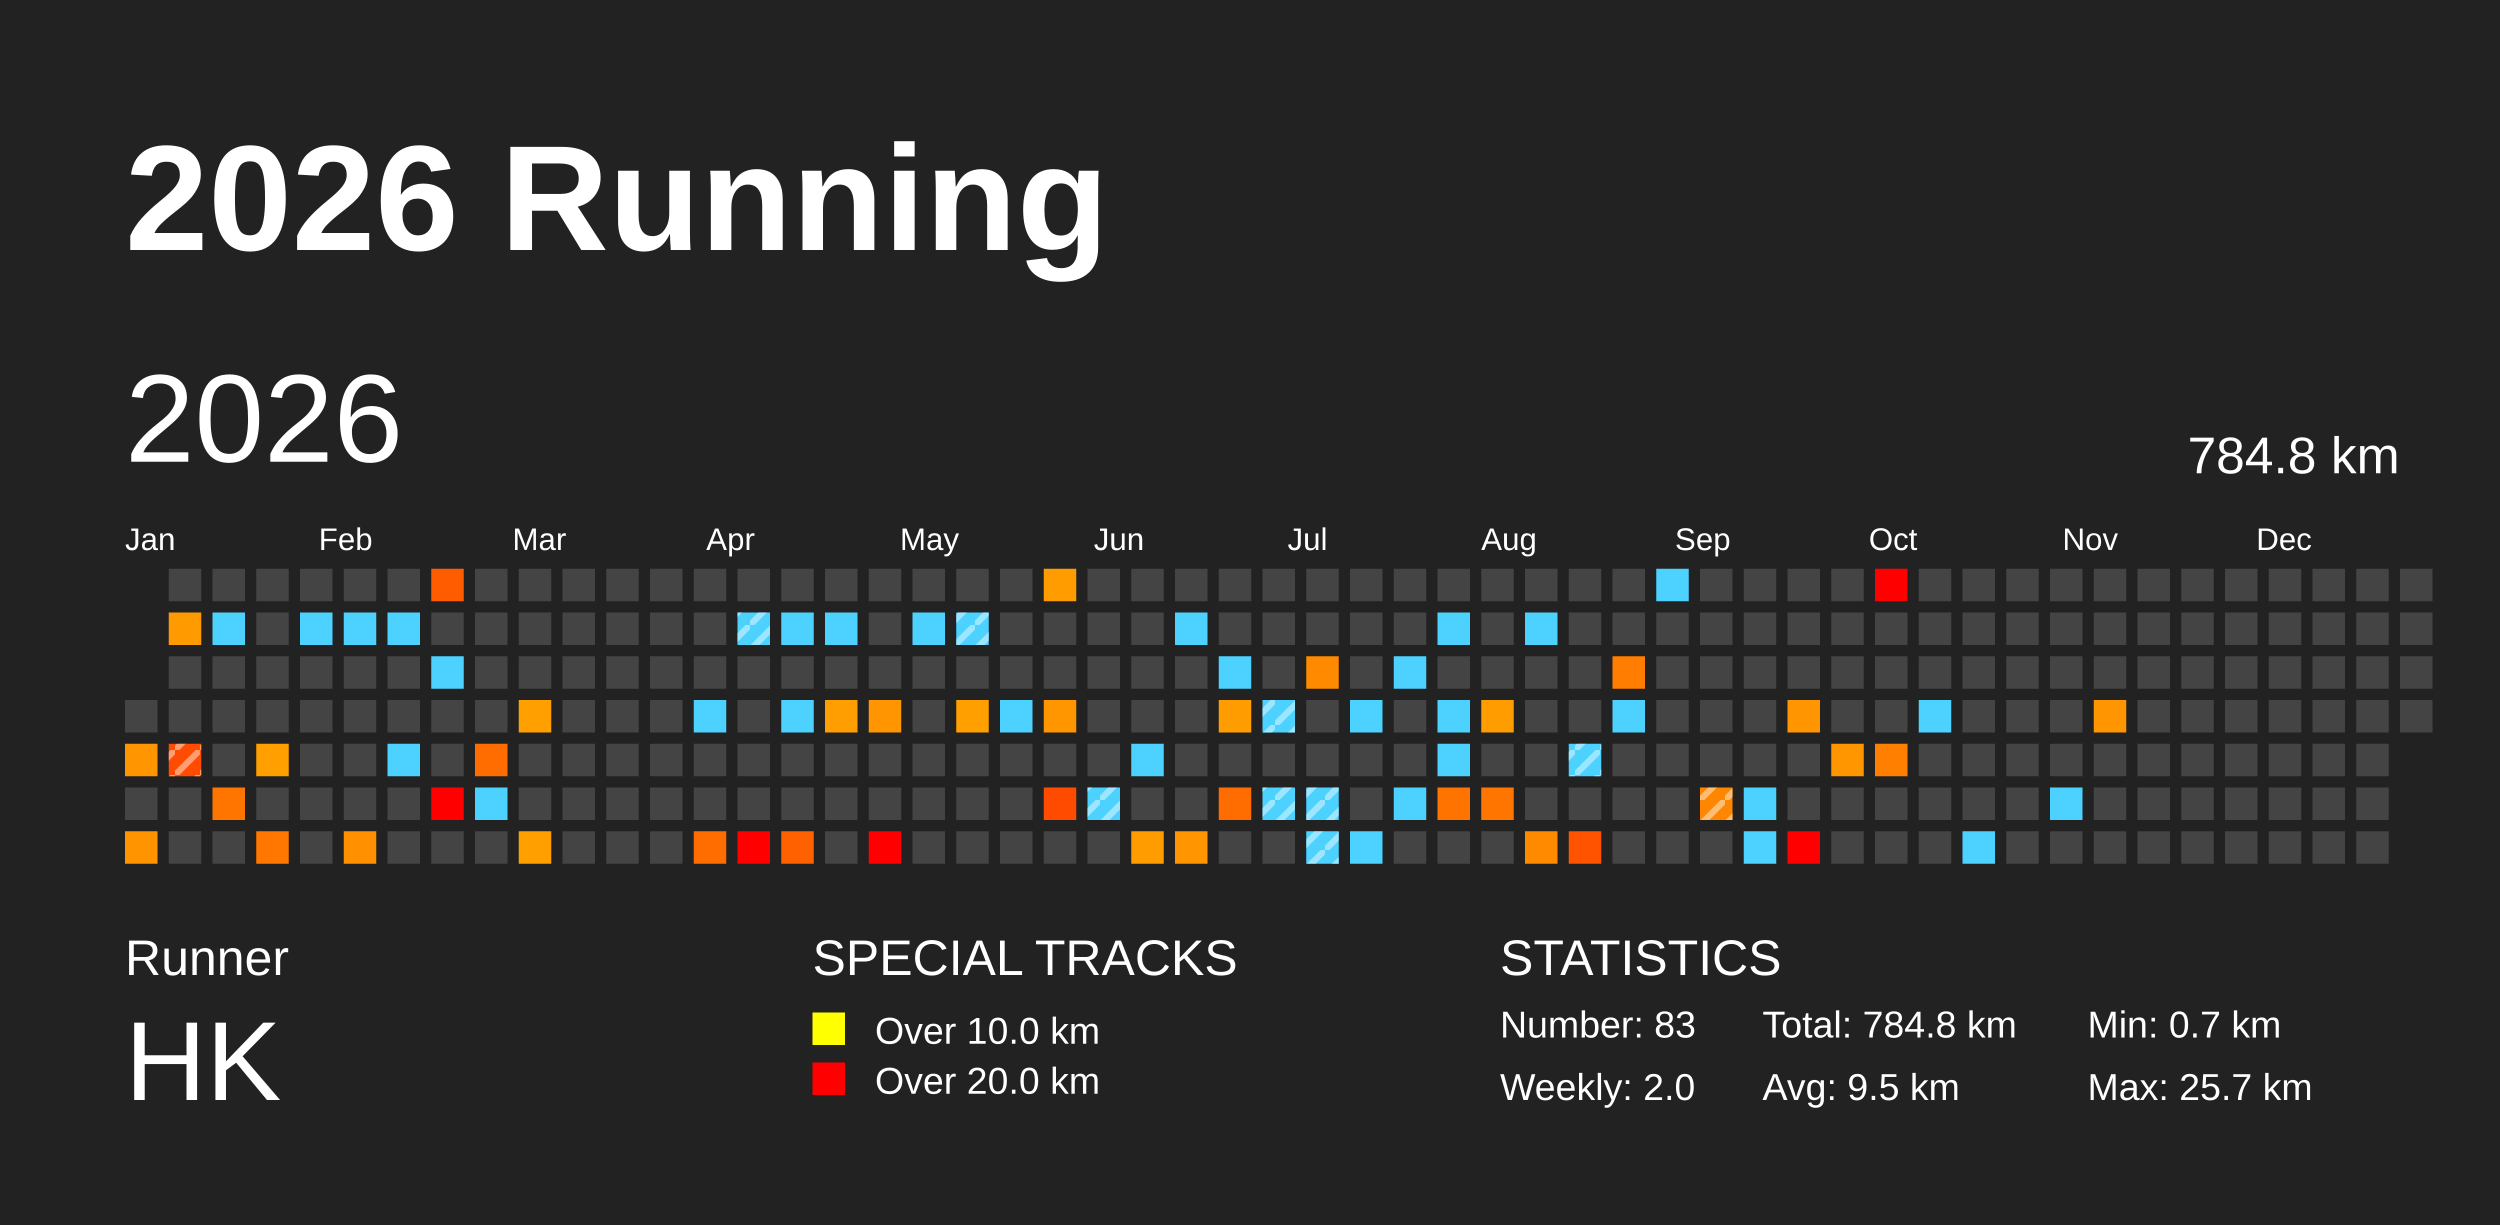
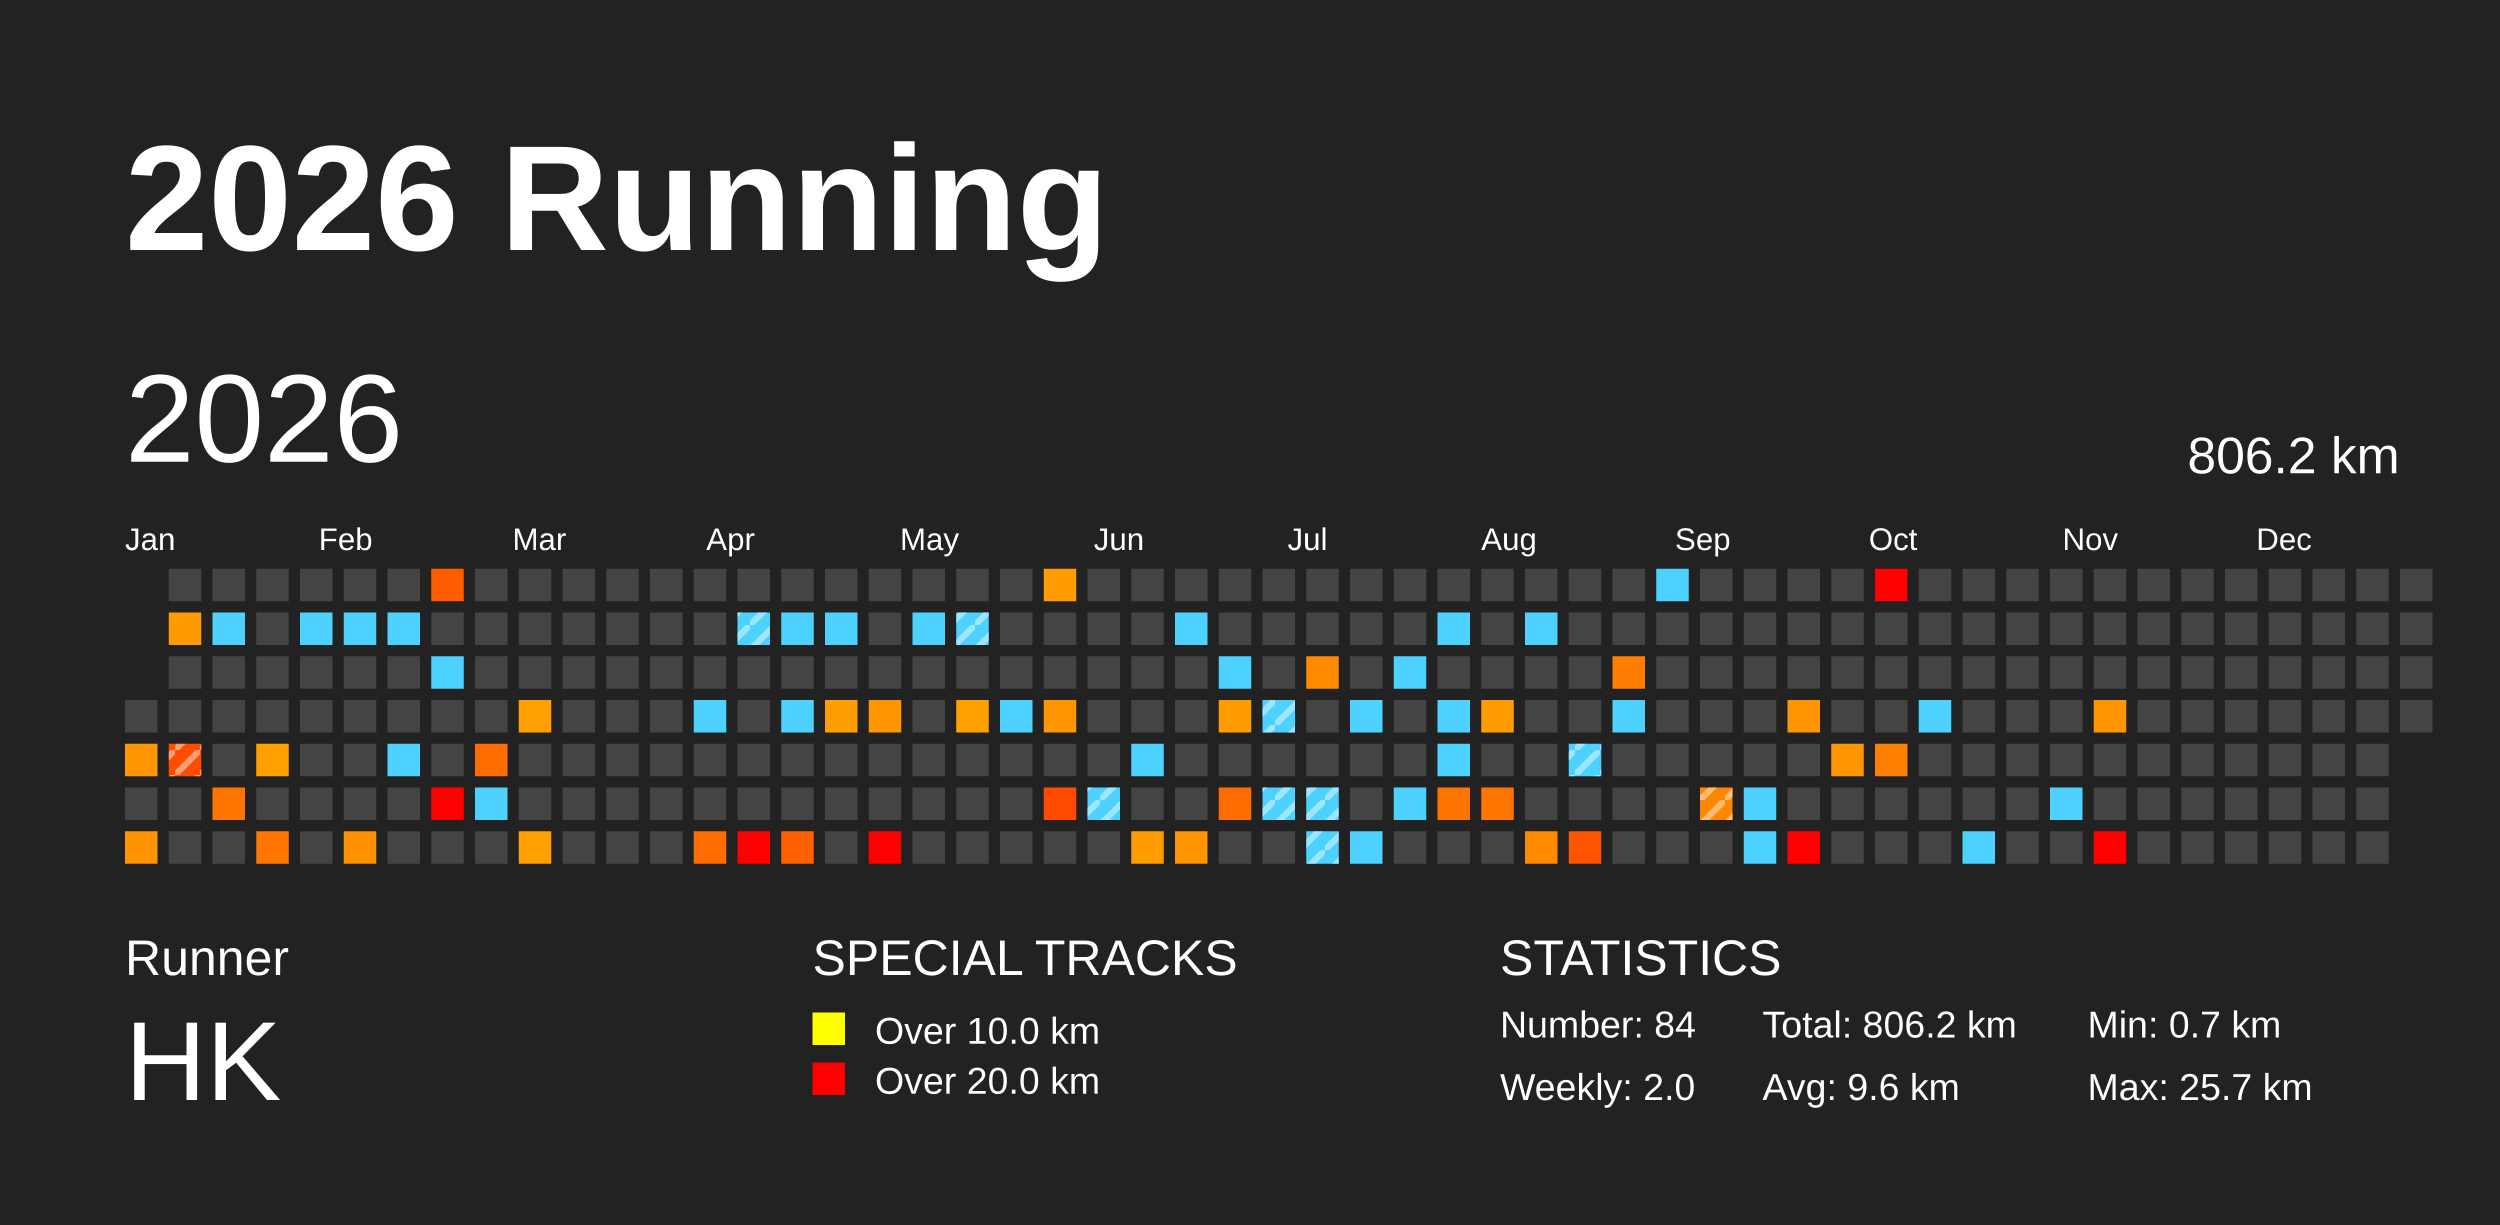
<svg xmlns="http://www.w3.org/2000/svg" baseProfile="full" height="98mm" version="1.1" viewBox="0,0,200,98" width="200mm">
  <defs>
    <pattern height="2" id="indoor-stripe" patternUnits="userSpaceOnUse" width="2">
      <line stroke="white" stroke-opacity="0.45" stroke-width="0.5" x1="0" x2="2" y1="2" y2="0" />
    </pattern>
  </defs>
  <rect fill="#222222" height="98" width="200" x="0" y="0" />
  <text fill="#FFFFFF" style="font-size:12px; font-family:Arial; font-weight:bold;" x="10" y="20">2026 Running</text>
  <text fill="#FFFFFF" style="font-size:4px; font-family:Arial" x="10" y="78">Runner</text>
  <text fill="#FFFFFF" style="font-size:9px; font-family:Arial" x="10" y="88">HK</text>
  <text fill="#FFFFFF" style="font-size:4px; font-family:Arial" x="65" y="78">SPECIAL TRACKS</text>
  <rect fill="yellow" height="2.6" width="2.6" x="65" y="81" />
  <text fill="#FFFFFF" style="font-size:3px; font-family:Arial" x="70" y="83.5">Over 10.0 km</text>
  <rect fill="red" height="2.6" width="2.6" x="65" y="85" />
  <text fill="#FFFFFF" style="font-size:3px; font-family:Arial" x="70" y="87.5">Over 20.0 km</text>
  <text fill="#FFFFFF" style="font-size:4px; font-family:Arial" x="120" y="78">STATISTICS</text>
-   <text fill="#FFFFFF" style="font-size:3px; font-family:Arial" x="120" y="83">Number: 83</text>
+   <text fill="#FFFFFF" style="font-size:3px; font-family:Arial" x="120" y="83">Number: 84</text>
  <text fill="#FFFFFF" style="font-size:3px; font-family:Arial" x="120" y="88">Weekly: 2.0</text>
-   <text fill="#FFFFFF" style="font-size:3px; font-family:Arial" x="141" y="83">Total: 784.8 km</text>
-   <text fill="#FFFFFF" style="font-size:3px; font-family:Arial" x="141" y="88">Avg: 9.5 km</text>
+   <text fill="#FFFFFF" style="font-size:3px; font-family:Arial" x="141" y="83">Total: 806.2 km</text>
+   <text fill="#FFFFFF" style="font-size:3px; font-family:Arial" x="141" y="88">Avg: 9.6 km</text>
  <text fill="#FFFFFF" style="font-size:3px; font-family:Arial" x="167" y="83">Min: 0.7 km</text>
  <text fill="#FFFFFF" style="font-size:3px; font-family:Arial" x="167" y="88">Max: 25.7 km</text>
  <text dominant-baseline="hanging" fill="#FFFFFF" style="font-size:10.0px; font-family:Arial;" x="10" y="30">2026</text>
-   <text dominant-baseline="hanging" fill="#FFFFFF" style="font-size:4.125px; font-family:Arial;" x="175" y="35">784.8 km</text>
+   <text dominant-baseline="hanging" fill="#FFFFFF" style="font-size:4.125px; font-family:Arial;" x="175" y="35">806.2 km</text>
  <text fill="#FFFFFF" style="font-size:2.5px; font-family:Arial" x="10.0" y="44">Jan</text>
  <text fill="#FFFFFF" style="font-size:2.5px; font-family:Arial" x="25.5" y="44">Feb</text>
  <text fill="#FFFFFF" style="font-size:2.5px; font-family:Arial" x="41.0" y="44">Mar</text>
  <text fill="#FFFFFF" style="font-size:2.5px; font-family:Arial" x="56.5" y="44">Apr</text>
  <text fill="#FFFFFF" style="font-size:2.5px; font-family:Arial" x="72.0" y="44">May</text>
  <text fill="#FFFFFF" style="font-size:2.5px; font-family:Arial" x="87.5" y="44">Jun</text>
  <text fill="#FFFFFF" style="font-size:2.5px; font-family:Arial" x="103.0" y="44">Jul</text>
  <text fill="#FFFFFF" style="font-size:2.5px; font-family:Arial" x="118.5" y="44">Aug</text>
  <text fill="#FFFFFF" style="font-size:2.5px; font-family:Arial" x="134.0" y="44">Sep</text>
  <text fill="#FFFFFF" style="font-size:2.5px; font-family:Arial" x="149.5" y="44">Oct</text>
  <text fill="#FFFFFF" style="font-size:2.5px; font-family:Arial" x="165.0" y="44">Nov</text>
  <text fill="#FFFFFF" style="font-size:2.5px; font-family:Arial" x="180.5" y="44">Dec</text>
  <rect fill="#444444" height="2.6" width="2.6" x="10.0" y="56.0" />
  <rect fill="#ff9500" height="2.6" width="2.6" x="10.0" y="59.5" />
  <rect fill="#444444" height="2.6" width="2.6" x="10.0" y="63.0" />
  <rect fill="#ff9400" height="2.6" width="2.6" x="10.0" y="66.5" />
  <rect fill="#444444" height="2.6" width="2.6" x="13.5" y="45.5" />
  <rect fill="#ff9b00" height="2.6" width="2.6" x="13.5" y="49.0" />
  <rect fill="#444444" height="2.6" width="2.6" x="13.5" y="52.5" />
  <rect fill="#444444" height="2.6" width="2.6" x="13.5" y="56.0" />
  <rect fill="#ff4c00" height="2.6" width="2.6" x="13.5" y="59.5" />
  <rect fill="url(#indoor-stripe)" height="2.6" style="pointer-events: none;" width="2.6" x="13.5" y="59.5" />
  <rect fill="#444444" height="2.6" width="2.6" x="13.5" y="63.0" />
  <rect fill="#444444" height="2.6" width="2.6" x="13.5" y="66.5" />
  <rect fill="#444444" height="2.6" width="2.6" x="17.0" y="45.5" />
  <rect fill="#4dd2ff" height="2.6" width="2.6" x="17.0" y="49.0" />
  <rect fill="#444444" height="2.6" width="2.6" x="17.0" y="52.5" />
  <rect fill="#444444" height="2.6" width="2.6" x="17.0" y="56.0" />
  <rect fill="#444444" height="2.6" width="2.6" x="17.0" y="59.5" />
  <rect fill="#ff7500" height="2.6" width="2.6" x="17.0" y="63.0" />
  <rect fill="#444444" height="2.6" width="2.6" x="17.0" y="66.5" />
  <rect fill="#444444" height="2.6" width="2.6" x="20.5" y="45.5" />
  <rect fill="#444444" height="2.6" width="2.6" x="20.5" y="49.0" />
  <rect fill="#444444" height="2.6" width="2.6" x="20.5" y="52.5" />
  <rect fill="#444444" height="2.6" width="2.6" x="20.5" y="56.0" />
  <rect fill="#ff9f00" height="2.6" width="2.6" x="20.5" y="59.5" />
  <rect fill="#444444" height="2.6" width="2.6" x="20.5" y="63.0" />
  <rect fill="#ff7600" height="2.6" width="2.6" x="20.5" y="66.5" />
  <rect fill="#444444" height="2.6" width="2.6" x="24.0" y="45.5" />
  <rect fill="#4dd2ff" height="2.6" width="2.6" x="24.0" y="49.0" />
  <rect fill="#444444" height="2.6" width="2.6" x="24.0" y="52.5" />
  <rect fill="#444444" height="2.6" width="2.6" x="24.0" y="56.0" />
  <rect fill="#444444" height="2.6" width="2.6" x="24.0" y="59.5" />
  <rect fill="#444444" height="2.6" width="2.6" x="24.0" y="63.0" />
  <rect fill="#444444" height="2.6" width="2.6" x="24.0" y="66.5" />
  <rect fill="#444444" height="2.6" width="2.6" x="27.5" y="45.5" />
  <rect fill="#4dd2ff" height="2.6" width="2.6" x="27.5" y="49.0" />
  <rect fill="#444444" height="2.6" width="2.6" x="27.5" y="52.5" />
  <rect fill="#444444" height="2.6" width="2.6" x="27.5" y="56.0" />
  <rect fill="#444444" height="2.6" width="2.6" x="27.5" y="59.5" />
  <rect fill="#444444" height="2.6" width="2.6" x="27.5" y="63.0" />
  <rect fill="#ff9100" height="2.6" width="2.6" x="27.5" y="66.5" />
  <rect fill="#444444" height="2.6" width="2.6" x="31.0" y="45.5" />
  <rect fill="#4dd2ff" height="2.6" width="2.6" x="31.0" y="49.0" />
  <rect fill="#444444" height="2.6" width="2.6" x="31.0" y="52.5" />
  <rect fill="#444444" height="2.6" width="2.6" x="31.0" y="56.0" />
  <rect fill="#4dd2ff" height="2.6" width="2.6" x="31.0" y="59.5" />
  <rect fill="#444444" height="2.6" width="2.6" x="31.0" y="63.0" />
  <rect fill="#444444" height="2.6" width="2.6" x="31.0" y="66.5" />
  <rect fill="#ff5c00" height="2.6" width="2.6" x="34.5" y="45.5" />
  <rect fill="#444444" height="2.6" width="2.6" x="34.5" y="49.0" />
  <rect fill="#4dd2ff" height="2.6" width="2.6" x="34.5" y="52.5" />
  <rect fill="#444444" height="2.6" width="2.6" x="34.5" y="56.0" />
  <rect fill="#444444" height="2.6" width="2.6" x="34.5" y="59.5" />
  <rect fill="red" height="2.6" width="2.6" x="34.5" y="63.0" />
  <rect fill="#444444" height="2.6" width="2.6" x="34.5" y="66.5" />
  <rect fill="#444444" height="2.6" width="2.6" x="38.0" y="45.5" />
  <rect fill="#444444" height="2.6" width="2.6" x="38.0" y="49.0" />
  <rect fill="#444444" height="2.6" width="2.6" x="38.0" y="52.5" />
  <rect fill="#444444" height="2.6" width="2.6" x="38.0" y="56.0" />
  <rect fill="#ff6d00" height="2.6" width="2.6" x="38.0" y="59.5" />
  <rect fill="#4dd2ff" height="2.6" width="2.6" x="38.0" y="63.0" />
  <rect fill="#444444" height="2.6" width="2.6" x="38.0" y="66.5" />
  <rect fill="#444444" height="2.6" width="2.6" x="41.5" y="45.5" />
  <rect fill="#444444" height="2.6" width="2.6" x="41.5" y="49.0" />
  <rect fill="#444444" height="2.6" width="2.6" x="41.5" y="52.5" />
  <rect fill="#ff9f00" height="2.6" width="2.6" x="41.5" y="56.0" />
  <rect fill="#444444" height="2.6" width="2.6" x="41.5" y="59.5" />
  <rect fill="#444444" height="2.6" width="2.6" x="41.5" y="63.0" />
  <rect fill="#ff9f00" height="2.6" width="2.6" x="41.5" y="66.5" />
  <rect fill="#444444" height="2.6" width="2.6" x="45.0" y="45.5" />
  <rect fill="#444444" height="2.6" width="2.6" x="45.0" y="49.0" />
  <rect fill="#444444" height="2.6" width="2.6" x="45.0" y="52.5" />
  <rect fill="#444444" height="2.6" width="2.6" x="45.0" y="56.0" />
  <rect fill="#444444" height="2.6" width="2.6" x="45.0" y="59.5" />
  <rect fill="#444444" height="2.6" width="2.6" x="45.0" y="63.0" />
  <rect fill="#444444" height="2.6" width="2.6" x="45.0" y="66.5" />
  <rect fill="#444444" height="2.6" width="2.6" x="48.5" y="45.5" />
  <rect fill="#444444" height="2.6" width="2.6" x="48.5" y="49.0" />
  <rect fill="#444444" height="2.6" width="2.6" x="48.5" y="52.5" />
  <rect fill="#444444" height="2.6" width="2.6" x="48.5" y="56.0" />
  <rect fill="#444444" height="2.6" width="2.6" x="48.5" y="59.5" />
  <rect fill="#444444" height="2.6" width="2.6" x="48.5" y="63.0" />
  <rect fill="#444444" height="2.6" width="2.6" x="48.5" y="66.5" />
  <rect fill="#444444" height="2.6" width="2.6" x="52.0" y="45.5" />
  <rect fill="#444444" height="2.6" width="2.6" x="52.0" y="49.0" />
  <rect fill="#444444" height="2.6" width="2.6" x="52.0" y="52.5" />
  <rect fill="#444444" height="2.6" width="2.6" x="52.0" y="56.0" />
  <rect fill="#444444" height="2.6" width="2.6" x="52.0" y="59.5" />
  <rect fill="#444444" height="2.6" width="2.6" x="52.0" y="63.0" />
  <rect fill="#444444" height="2.6" width="2.6" x="52.0" y="66.5" />
  <rect fill="#444444" height="2.6" width="2.6" x="55.5" y="45.5" />
  <rect fill="#444444" height="2.6" width="2.6" x="55.5" y="49.0" />
  <rect fill="#444444" height="2.6" width="2.6" x="55.5" y="52.5" />
  <rect fill="#4dd2ff" height="2.6" width="2.6" x="55.5" y="56.0" />
  <rect fill="#444444" height="2.6" width="2.6" x="55.5" y="59.5" />
  <rect fill="#444444" height="2.6" width="2.6" x="55.5" y="63.0" />
  <rect fill="#ff6d00" height="2.6" width="2.6" x="55.5" y="66.5" />
  <rect fill="#444444" height="2.6" width="2.6" x="59.0" y="45.5" />
  <rect fill="#4dd2ff" height="2.6" width="2.6" x="59.0" y="49.0" />
  <rect fill="url(#indoor-stripe)" height="2.6" style="pointer-events: none;" width="2.6" x="59.0" y="49.0" />
  <rect fill="#444444" height="2.6" width="2.6" x="59.0" y="52.5" />
  <rect fill="#444444" height="2.6" width="2.6" x="59.0" y="56.0" />
  <rect fill="#444444" height="2.6" width="2.6" x="59.0" y="59.5" />
  <rect fill="#444444" height="2.6" width="2.6" x="59.0" y="63.0" />
  <rect fill="red" height="2.6" width="2.6" x="59.0" y="66.5" />
  <rect fill="#444444" height="2.6" width="2.6" x="62.5" y="45.5" />
  <rect fill="#4dd2ff" height="2.6" width="2.6" x="62.5" y="49.0" />
  <rect fill="#444444" height="2.6" width="2.6" x="62.5" y="52.5" />
  <rect fill="#4dd2ff" height="2.6" width="2.6" x="62.5" y="56.0" />
  <rect fill="#444444" height="2.6" width="2.6" x="62.5" y="59.5" />
  <rect fill="#444444" height="2.6" width="2.6" x="62.5" y="63.0" />
  <rect fill="#ff6100" height="2.6" width="2.6" x="62.5" y="66.5" />
  <rect fill="#444444" height="2.6" width="2.6" x="66.0" y="45.5" />
  <rect fill="#4dd2ff" height="2.6" width="2.6" x="66.0" y="49.0" />
  <rect fill="#444444" height="2.6" width="2.6" x="66.0" y="52.5" />
  <rect fill="#ff9e00" height="2.6" width="2.6" x="66.0" y="56.0" />
  <rect fill="#444444" height="2.6" width="2.6" x="66.0" y="59.5" />
  <rect fill="#444444" height="2.6" width="2.6" x="66.0" y="63.0" />
  <rect fill="#444444" height="2.6" width="2.6" x="66.0" y="66.5" />
  <rect fill="#444444" height="2.6" width="2.6" x="69.5" y="45.5" />
  <rect fill="#444444" height="2.6" width="2.6" x="69.5" y="49.0" />
  <rect fill="#444444" height="2.6" width="2.6" x="69.5" y="52.5" />
  <rect fill="#ff9500" height="2.6" width="2.6" x="69.5" y="56.0" />
  <rect fill="#444444" height="2.6" width="2.6" x="69.5" y="59.5" />
  <rect fill="#444444" height="2.6" width="2.6" x="69.5" y="63.0" />
  <rect fill="red" height="2.6" width="2.6" x="69.5" y="66.5" />
  <rect fill="#444444" height="2.6" width="2.6" x="73.0" y="45.5" />
  <rect fill="#4dd2ff" height="2.6" width="2.6" x="73.0" y="49.0" />
  <rect fill="#444444" height="2.6" width="2.6" x="73.0" y="52.5" />
  <rect fill="#444444" height="2.6" width="2.6" x="73.0" y="56.0" />
  <rect fill="#444444" height="2.6" width="2.6" x="73.0" y="59.5" />
  <rect fill="#444444" height="2.6" width="2.6" x="73.0" y="63.0" />
  <rect fill="#444444" height="2.6" width="2.6" x="73.0" y="66.5" />
  <rect fill="#444444" height="2.6" width="2.6" x="76.5" y="45.5" />
  <rect fill="#4dd2ff" height="2.6" width="2.6" x="76.5" y="49.0" />
  <rect fill="url(#indoor-stripe)" height="2.6" style="pointer-events: none;" width="2.6" x="76.5" y="49.0" />
  <rect fill="#444444" height="2.6" width="2.6" x="76.5" y="52.5" />
  <rect fill="#ffa000" height="2.6" width="2.6" x="76.5" y="56.0" />
  <rect fill="#444444" height="2.6" width="2.6" x="76.5" y="59.5" />
  <rect fill="#444444" height="2.6" width="2.6" x="76.5" y="63.0" />
  <rect fill="#444444" height="2.6" width="2.6" x="76.5" y="66.5" />
  <rect fill="#444444" height="2.6" width="2.6" x="80.0" y="45.5" />
  <rect fill="#444444" height="2.6" width="2.6" x="80.0" y="49.0" />
  <rect fill="#444444" height="2.6" width="2.6" x="80.0" y="52.5" />
  <rect fill="#4dd2ff" height="2.6" width="2.6" x="80.0" y="56.0" />
  <rect fill="#444444" height="2.6" width="2.6" x="80.0" y="59.5" />
  <rect fill="#444444" height="2.6" width="2.6" x="80.0" y="63.0" />
  <rect fill="#444444" height="2.6" width="2.6" x="80.0" y="66.5" />
  <rect fill="#ff9d00" height="2.6" width="2.6" x="83.5" y="45.5" />
  <rect fill="#444444" height="2.6" width="2.6" x="83.5" y="49.0" />
  <rect fill="#444444" height="2.6" width="2.6" x="83.5" y="52.5" />
  <rect fill="#ff9600" height="2.6" width="2.6" x="83.5" y="56.0" />
  <rect fill="#444444" height="2.6" width="2.6" x="83.5" y="59.5" />
  <rect fill="#ff4b00" height="2.6" width="2.6" x="83.5" y="63.0" />
  <rect fill="#444444" height="2.6" width="2.6" x="83.5" y="66.5" />
  <rect fill="#444444" height="2.6" width="2.6" x="87.0" y="45.5" />
  <rect fill="#444444" height="2.6" width="2.6" x="87.0" y="49.0" />
  <rect fill="#444444" height="2.6" width="2.6" x="87.0" y="52.5" />
  <rect fill="#444444" height="2.6" width="2.6" x="87.0" y="56.0" />
  <rect fill="#444444" height="2.6" width="2.6" x="87.0" y="59.5" />
  <rect fill="#4dd2ff" height="2.6" width="2.6" x="87.0" y="63.0" />
  <rect fill="url(#indoor-stripe)" height="2.6" style="pointer-events: none;" width="2.6" x="87.0" y="63.0" />
  <rect fill="#444444" height="2.6" width="2.6" x="87.0" y="66.5" />
  <rect fill="#444444" height="2.6" width="2.6" x="90.5" y="45.5" />
  <rect fill="#444444" height="2.6" width="2.6" x="90.5" y="49.0" />
  <rect fill="#444444" height="2.6" width="2.6" x="90.5" y="52.5" />
  <rect fill="#444444" height="2.6" width="2.6" x="90.5" y="56.0" />
  <rect fill="#4dd2ff" height="2.6" width="2.6" x="90.5" y="59.5" />
  <rect fill="#444444" height="2.6" width="2.6" x="90.5" y="63.0" />
  <rect fill="#ff9c00" height="2.6" width="2.6" x="90.5" y="66.5" />
  <rect fill="#444444" height="2.6" width="2.6" x="94.0" y="45.5" />
  <rect fill="#4dd2ff" height="2.6" width="2.6" x="94.0" y="49.0" />
  <rect fill="#444444" height="2.6" width="2.6" x="94.0" y="52.5" />
  <rect fill="#444444" height="2.6" width="2.6" x="94.0" y="56.0" />
  <rect fill="#444444" height="2.6" width="2.6" x="94.0" y="59.5" />
  <rect fill="#444444" height="2.6" width="2.6" x="94.0" y="63.0" />
  <rect fill="#ff9500" height="2.6" width="2.6" x="94.0" y="66.5" />
  <rect fill="#444444" height="2.6" width="2.6" x="97.5" y="45.5" />
  <rect fill="#444444" height="2.6" width="2.6" x="97.5" y="49.0" />
  <rect fill="#4dd2ff" height="2.6" width="2.6" x="97.5" y="52.5" />
  <rect fill="#ff9d00" height="2.6" width="2.6" x="97.5" y="56.0" />
  <rect fill="#444444" height="2.6" width="2.6" x="97.5" y="59.5" />
  <rect fill="#ff6d00" height="2.6" width="2.6" x="97.5" y="63.0" />
  <rect fill="#444444" height="2.6" width="2.6" x="97.5" y="66.5" />
  <rect fill="#444444" height="2.6" width="2.6" x="101.0" y="45.5" />
  <rect fill="#444444" height="2.6" width="2.6" x="101.0" y="49.0" />
  <rect fill="#444444" height="2.6" width="2.6" x="101.0" y="52.5" />
  <rect fill="#4dd2ff" height="2.6" width="2.6" x="101.0" y="56.0" />
  <rect fill="url(#indoor-stripe)" height="2.6" style="pointer-events: none;" width="2.6" x="101.0" y="56.0" />
  <rect fill="#444444" height="2.6" width="2.6" x="101.0" y="59.5" />
  <rect fill="#4dd2ff" height="2.6" width="2.6" x="101.0" y="63.0" />
  <rect fill="url(#indoor-stripe)" height="2.6" style="pointer-events: none;" width="2.6" x="101.0" y="63.0" />
  <rect fill="#444444" height="2.6" width="2.6" x="101.0" y="66.5" />
  <rect fill="#444444" height="2.6" width="2.6" x="104.5" y="45.5" />
  <rect fill="#444444" height="2.6" width="2.6" x="104.5" y="49.0" />
  <rect fill="#ff8a00" height="2.6" width="2.6" x="104.5" y="52.5" />
  <rect fill="#444444" height="2.6" width="2.6" x="104.5" y="56.0" />
  <rect fill="#444444" height="2.6" width="2.6" x="104.5" y="59.5" />
  <rect fill="#4dd2ff" height="2.6" width="2.6" x="104.5" y="63.0" />
  <rect fill="url(#indoor-stripe)" height="2.6" style="pointer-events: none;" width="2.6" x="104.5" y="63.0" />
  <rect fill="#4dd2ff" height="2.6" width="2.6" x="104.5" y="66.5" />
  <rect fill="url(#indoor-stripe)" height="2.6" style="pointer-events: none;" width="2.6" x="104.5" y="66.5" />
  <rect fill="#444444" height="2.6" width="2.6" x="108.0" y="45.5" />
  <rect fill="#444444" height="2.6" width="2.6" x="108.0" y="49.0" />
  <rect fill="#444444" height="2.6" width="2.6" x="108.0" y="52.5" />
  <rect fill="#4dd2ff" height="2.6" width="2.6" x="108.0" y="56.0" />
  <rect fill="#444444" height="2.6" width="2.6" x="108.0" y="59.5" />
  <rect fill="#444444" height="2.6" width="2.6" x="108.0" y="63.0" />
  <rect fill="#4dd2ff" height="2.6" width="2.6" x="108.0" y="66.5" />
  <rect fill="#444444" height="2.6" width="2.6" x="111.5" y="45.5" />
  <rect fill="#444444" height="2.6" width="2.6" x="111.5" y="49.0" />
  <rect fill="#4dd2ff" height="2.6" width="2.6" x="111.5" y="52.5" />
  <rect fill="#444444" height="2.6" width="2.6" x="111.5" y="56.0" />
  <rect fill="#444444" height="2.6" width="2.6" x="111.5" y="59.5" />
  <rect fill="#4dd2ff" height="2.6" width="2.6" x="111.5" y="63.0" />
  <rect fill="#444444" height="2.6" width="2.6" x="111.5" y="66.5" />
  <rect fill="#444444" height="2.6" width="2.6" x="115.0" y="45.5" />
  <rect fill="#4dd2ff" height="2.6" width="2.6" x="115.0" y="49.0" />
  <rect fill="#444444" height="2.6" width="2.6" x="115.0" y="52.5" />
  <rect fill="#4dd2ff" height="2.6" width="2.6" x="115.0" y="56.0" />
  <rect fill="#4dd2ff" height="2.6" width="2.6" x="115.0" y="59.5" />
  <rect fill="#ff7300" height="2.6" width="2.6" x="115.0" y="63.0" />
  <rect fill="#444444" height="2.6" width="2.6" x="115.0" y="66.5" />
  <rect fill="#444444" height="2.6" width="2.6" x="118.5" y="45.5" />
  <rect fill="#444444" height="2.6" width="2.6" x="118.5" y="49.0" />
  <rect fill="#444444" height="2.6" width="2.6" x="118.5" y="52.5" />
  <rect fill="#ff9c00" height="2.6" width="2.6" x="118.5" y="56.0" />
  <rect fill="#444444" height="2.6" width="2.6" x="118.5" y="59.5" />
  <rect fill="#ff7500" height="2.6" width="2.6" x="118.5" y="63.0" />
  <rect fill="#444444" height="2.6" width="2.6" x="118.5" y="66.5" />
  <rect fill="#444444" height="2.6" width="2.6" x="122.0" y="45.5" />
  <rect fill="#4dd2ff" height="2.6" width="2.6" x="122.0" y="49.0" />
  <rect fill="#444444" height="2.6" width="2.6" x="122.0" y="52.5" />
  <rect fill="#444444" height="2.6" width="2.6" x="122.0" y="56.0" />
  <rect fill="#444444" height="2.6" width="2.6" x="122.0" y="59.5" />
  <rect fill="#444444" height="2.6" width="2.6" x="122.0" y="63.0" />
  <rect fill="#ff8a00" height="2.6" width="2.6" x="122.0" y="66.5" />
  <rect fill="#444444" height="2.6" width="2.6" x="125.5" y="45.5" />
  <rect fill="#444444" height="2.6" width="2.6" x="125.5" y="49.0" />
  <rect fill="#444444" height="2.6" width="2.6" x="125.5" y="52.5" />
  <rect fill="#444444" height="2.6" width="2.6" x="125.5" y="56.0" />
  <rect fill="#4dd2ff" height="2.6" width="2.6" x="125.5" y="59.5" />
  <rect fill="url(#indoor-stripe)" height="2.6" style="pointer-events: none;" width="2.6" x="125.5" y="59.5" />
  <rect fill="#444444" height="2.6" width="2.6" x="125.5" y="63.0" />
  <rect fill="#ff5300" height="2.6" width="2.6" x="125.5" y="66.5" />
  <rect fill="#444444" height="2.6" width="2.6" x="129.0" y="45.5" />
  <rect fill="#444444" height="2.6" width="2.6" x="129.0" y="49.0" />
  <rect fill="#ff7d00" height="2.6" width="2.6" x="129.0" y="52.5" />
  <rect fill="#4dd2ff" height="2.6" width="2.6" x="129.0" y="56.0" />
  <rect fill="#444444" height="2.6" width="2.6" x="129.0" y="59.5" />
  <rect fill="#444444" height="2.6" width="2.6" x="129.0" y="63.0" />
  <rect fill="#444444" height="2.6" width="2.6" x="129.0" y="66.5" />
  <rect fill="#4dd2ff" height="2.6" width="2.6" x="132.5" y="45.5" />
  <rect fill="#444444" height="2.6" width="2.6" x="132.5" y="49.0" />
  <rect fill="#444444" height="2.6" width="2.6" x="132.5" y="52.5" />
  <rect fill="#444444" height="2.6" width="2.6" x="132.5" y="56.0" />
  <rect fill="#444444" height="2.6" width="2.6" x="132.5" y="59.5" />
  <rect fill="#444444" height="2.6" width="2.6" x="132.5" y="63.0" />
  <rect fill="#444444" height="2.6" width="2.6" x="132.5" y="66.5" />
  <rect fill="#444444" height="2.6" width="2.6" x="136.0" y="45.5" />
  <rect fill="#444444" height="2.6" width="2.6" x="136.0" y="49.0" />
  <rect fill="#444444" height="2.6" width="2.6" x="136.0" y="52.5" />
  <rect fill="#444444" height="2.6" width="2.6" x="136.0" y="56.0" />
  <rect fill="#444444" height="2.6" width="2.6" x="136.0" y="59.5" />
  <rect fill="#ff8600" height="2.6" width="2.6" x="136.0" y="63.0" />
  <rect fill="url(#indoor-stripe)" height="2.6" style="pointer-events: none;" width="2.6" x="136.0" y="63.0" />
  <rect fill="#444444" height="2.6" width="2.6" x="136.0" y="66.5" />
  <rect fill="#444444" height="2.6" width="2.6" x="139.5" y="45.5" />
  <rect fill="#444444" height="2.6" width="2.6" x="139.5" y="49.0" />
  <rect fill="#444444" height="2.6" width="2.6" x="139.5" y="52.5" />
  <rect fill="#444444" height="2.6" width="2.6" x="139.5" y="56.0" />
  <rect fill="#444444" height="2.6" width="2.6" x="139.5" y="59.5" />
  <rect fill="#4dd2ff" height="2.6" width="2.6" x="139.5" y="63.0" />
  <rect fill="#4dd2ff" height="2.6" width="2.6" x="139.5" y="66.5" />
  <rect fill="#444444" height="2.6" width="2.6" x="143.0" y="45.5" />
  <rect fill="#444444" height="2.6" width="2.6" x="143.0" y="49.0" />
  <rect fill="#444444" height="2.6" width="2.6" x="143.0" y="52.5" />
  <rect fill="#ff9500" height="2.6" width="2.6" x="143.0" y="56.0" />
  <rect fill="#444444" height="2.6" width="2.6" x="143.0" y="59.5" />
  <rect fill="#444444" height="2.6" width="2.6" x="143.0" y="63.0" />
  <rect fill="red" height="2.6" width="2.6" x="143.0" y="66.5" />
  <rect fill="#444444" height="2.6" width="2.6" x="146.5" y="45.5" />
  <rect fill="#444444" height="2.6" width="2.6" x="146.5" y="49.0" />
  <rect fill="#444444" height="2.6" width="2.6" x="146.5" y="52.5" />
  <rect fill="#444444" height="2.6" width="2.6" x="146.5" y="56.0" />
  <rect fill="#ff9600" height="2.6" width="2.6" x="146.5" y="59.5" />
  <rect fill="#444444" height="2.6" width="2.6" x="146.5" y="63.0" />
  <rect fill="#444444" height="2.6" width="2.6" x="146.5" y="66.5" />
  <rect fill="red" height="2.6" width="2.6" x="150.0" y="45.5" />
  <rect fill="#444444" height="2.6" width="2.6" x="150.0" y="49.0" />
  <rect fill="#444444" height="2.6" width="2.6" x="150.0" y="52.5" />
  <rect fill="#444444" height="2.6" width="2.6" x="150.0" y="56.0" />
  <rect fill="#ff8000" height="2.6" width="2.6" x="150.0" y="59.5" />
  <rect fill="#444444" height="2.6" width="2.6" x="150.0" y="63.0" />
  <rect fill="#444444" height="2.6" width="2.6" x="150.0" y="66.5" />
  <rect fill="#444444" height="2.6" width="2.6" x="153.5" y="45.5" />
  <rect fill="#444444" height="2.6" width="2.6" x="153.5" y="49.0" />
  <rect fill="#444444" height="2.6" width="2.6" x="153.5" y="52.5" />
  <rect fill="#4dd2ff" height="2.6" width="2.6" x="153.5" y="56.0" />
  <rect fill="#444444" height="2.6" width="2.6" x="153.5" y="59.5" />
  <rect fill="#444444" height="2.6" width="2.6" x="153.5" y="63.0" />
  <rect fill="#444444" height="2.6" width="2.6" x="153.5" y="66.5" />
  <rect fill="#444444" height="2.6" width="2.6" x="157.0" y="45.5" />
  <rect fill="#444444" height="2.6" width="2.6" x="157.0" y="49.0" />
  <rect fill="#444444" height="2.6" width="2.6" x="157.0" y="52.5" />
  <rect fill="#444444" height="2.6" width="2.6" x="157.0" y="56.0" />
  <rect fill="#444444" height="2.6" width="2.6" x="157.0" y="59.5" />
  <rect fill="#444444" height="2.6" width="2.6" x="157.0" y="63.0" />
  <rect fill="#4dd2ff" height="2.6" width="2.6" x="157.0" y="66.5" />
  <rect fill="#444444" height="2.6" width="2.6" x="160.5" y="45.5" />
  <rect fill="#444444" height="2.6" width="2.6" x="160.5" y="49.0" />
  <rect fill="#444444" height="2.6" width="2.6" x="160.5" y="52.5" />
  <rect fill="#444444" height="2.6" width="2.6" x="160.5" y="56.0" />
  <rect fill="#444444" height="2.6" width="2.6" x="160.5" y="59.5" />
  <rect fill="#444444" height="2.6" width="2.6" x="160.5" y="63.0" />
  <rect fill="#444444" height="2.6" width="2.6" x="160.5" y="66.5" />
  <rect fill="#444444" height="2.6" width="2.6" x="164.0" y="45.5" />
  <rect fill="#444444" height="2.6" width="2.6" x="164.0" y="49.0" />
  <rect fill="#444444" height="2.6" width="2.6" x="164.0" y="52.5" />
  <rect fill="#444444" height="2.6" width="2.6" x="164.0" y="56.0" />
  <rect fill="#444444" height="2.6" width="2.6" x="164.0" y="59.5" />
  <rect fill="#4dd2ff" height="2.6" width="2.6" x="164.0" y="63.0" />
  <rect fill="#444444" height="2.6" width="2.6" x="164.0" y="66.5" />
  <rect fill="#444444" height="2.6" width="2.6" x="167.5" y="45.5" />
  <rect fill="#444444" height="2.6" width="2.6" x="167.5" y="49.0" />
  <rect fill="#444444" height="2.6" width="2.6" x="167.5" y="52.5" />
  <rect fill="#ff9500" height="2.6" width="2.6" x="167.5" y="56.0" />
  <rect fill="#444444" height="2.6" width="2.6" x="167.5" y="59.5" />
  <rect fill="#444444" height="2.6" width="2.6" x="167.5" y="63.0" />
-   <rect fill="#444444" height="2.6" width="2.6" x="167.5" y="66.5" />
+   <rect fill="red" height="2.6" width="2.6" x="167.5" y="66.5" />
  <rect fill="#444444" height="2.6" width="2.6" x="171.0" y="45.5" />
  <rect fill="#444444" height="2.6" width="2.6" x="171.0" y="49.0" />
  <rect fill="#444444" height="2.6" width="2.6" x="171.0" y="52.5" />
  <rect fill="#444444" height="2.6" width="2.6" x="171.0" y="56.0" />
  <rect fill="#444444" height="2.6" width="2.6" x="171.0" y="59.5" />
  <rect fill="#444444" height="2.6" width="2.6" x="171.0" y="63.0" />
  <rect fill="#444444" height="2.6" width="2.6" x="171.0" y="66.5" />
  <rect fill="#444444" height="2.6" width="2.6" x="174.5" y="45.5" />
  <rect fill="#444444" height="2.6" width="2.6" x="174.5" y="49.0" />
  <rect fill="#444444" height="2.6" width="2.6" x="174.5" y="52.5" />
  <rect fill="#444444" height="2.6" width="2.6" x="174.5" y="56.0" />
  <rect fill="#444444" height="2.6" width="2.6" x="174.5" y="59.5" />
  <rect fill="#444444" height="2.6" width="2.6" x="174.5" y="63.0" />
  <rect fill="#444444" height="2.6" width="2.6" x="174.5" y="66.5" />
  <rect fill="#444444" height="2.6" width="2.6" x="178.0" y="45.5" />
  <rect fill="#444444" height="2.6" width="2.6" x="178.0" y="49.0" />
  <rect fill="#444444" height="2.6" width="2.6" x="178.0" y="52.5" />
  <rect fill="#444444" height="2.6" width="2.6" x="178.0" y="56.0" />
  <rect fill="#444444" height="2.6" width="2.6" x="178.0" y="59.5" />
  <rect fill="#444444" height="2.6" width="2.6" x="178.0" y="63.0" />
  <rect fill="#444444" height="2.6" width="2.6" x="178.0" y="66.5" />
  <rect fill="#444444" height="2.6" width="2.6" x="181.5" y="45.5" />
  <rect fill="#444444" height="2.6" width="2.6" x="181.5" y="49.0" />
  <rect fill="#444444" height="2.6" width="2.6" x="181.5" y="52.5" />
  <rect fill="#444444" height="2.6" width="2.6" x="181.5" y="56.0" />
  <rect fill="#444444" height="2.6" width="2.6" x="181.5" y="59.5" />
  <rect fill="#444444" height="2.6" width="2.6" x="181.5" y="63.0" />
  <rect fill="#444444" height="2.6" width="2.6" x="181.5" y="66.5" />
  <rect fill="#444444" height="2.6" width="2.6" x="185.0" y="45.5" />
  <rect fill="#444444" height="2.6" width="2.6" x="185.0" y="49.0" />
  <rect fill="#444444" height="2.6" width="2.6" x="185.0" y="52.5" />
  <rect fill="#444444" height="2.6" width="2.6" x="185.0" y="56.0" />
  <rect fill="#444444" height="2.6" width="2.6" x="185.0" y="59.5" />
  <rect fill="#444444" height="2.6" width="2.6" x="185.0" y="63.0" />
  <rect fill="#444444" height="2.6" width="2.6" x="185.0" y="66.5" />
  <rect fill="#444444" height="2.6" width="2.6" x="188.5" y="45.5" />
  <rect fill="#444444" height="2.6" width="2.6" x="188.5" y="49.0" />
  <rect fill="#444444" height="2.6" width="2.6" x="188.5" y="52.5" />
  <rect fill="#444444" height="2.6" width="2.6" x="188.5" y="56.0" />
  <rect fill="#444444" height="2.6" width="2.6" x="188.5" y="59.5" />
  <rect fill="#444444" height="2.6" width="2.6" x="188.5" y="63.0" />
  <rect fill="#444444" height="2.6" width="2.6" x="188.5" y="66.5" />
  <rect fill="#444444" height="2.6" width="2.6" x="192.0" y="45.5" />
  <rect fill="#444444" height="2.6" width="2.6" x="192.0" y="49.0" />
  <rect fill="#444444" height="2.6" width="2.6" x="192.0" y="52.5" />
  <rect fill="#444444" height="2.6" width="2.6" x="192.0" y="56.0" />
</svg>
